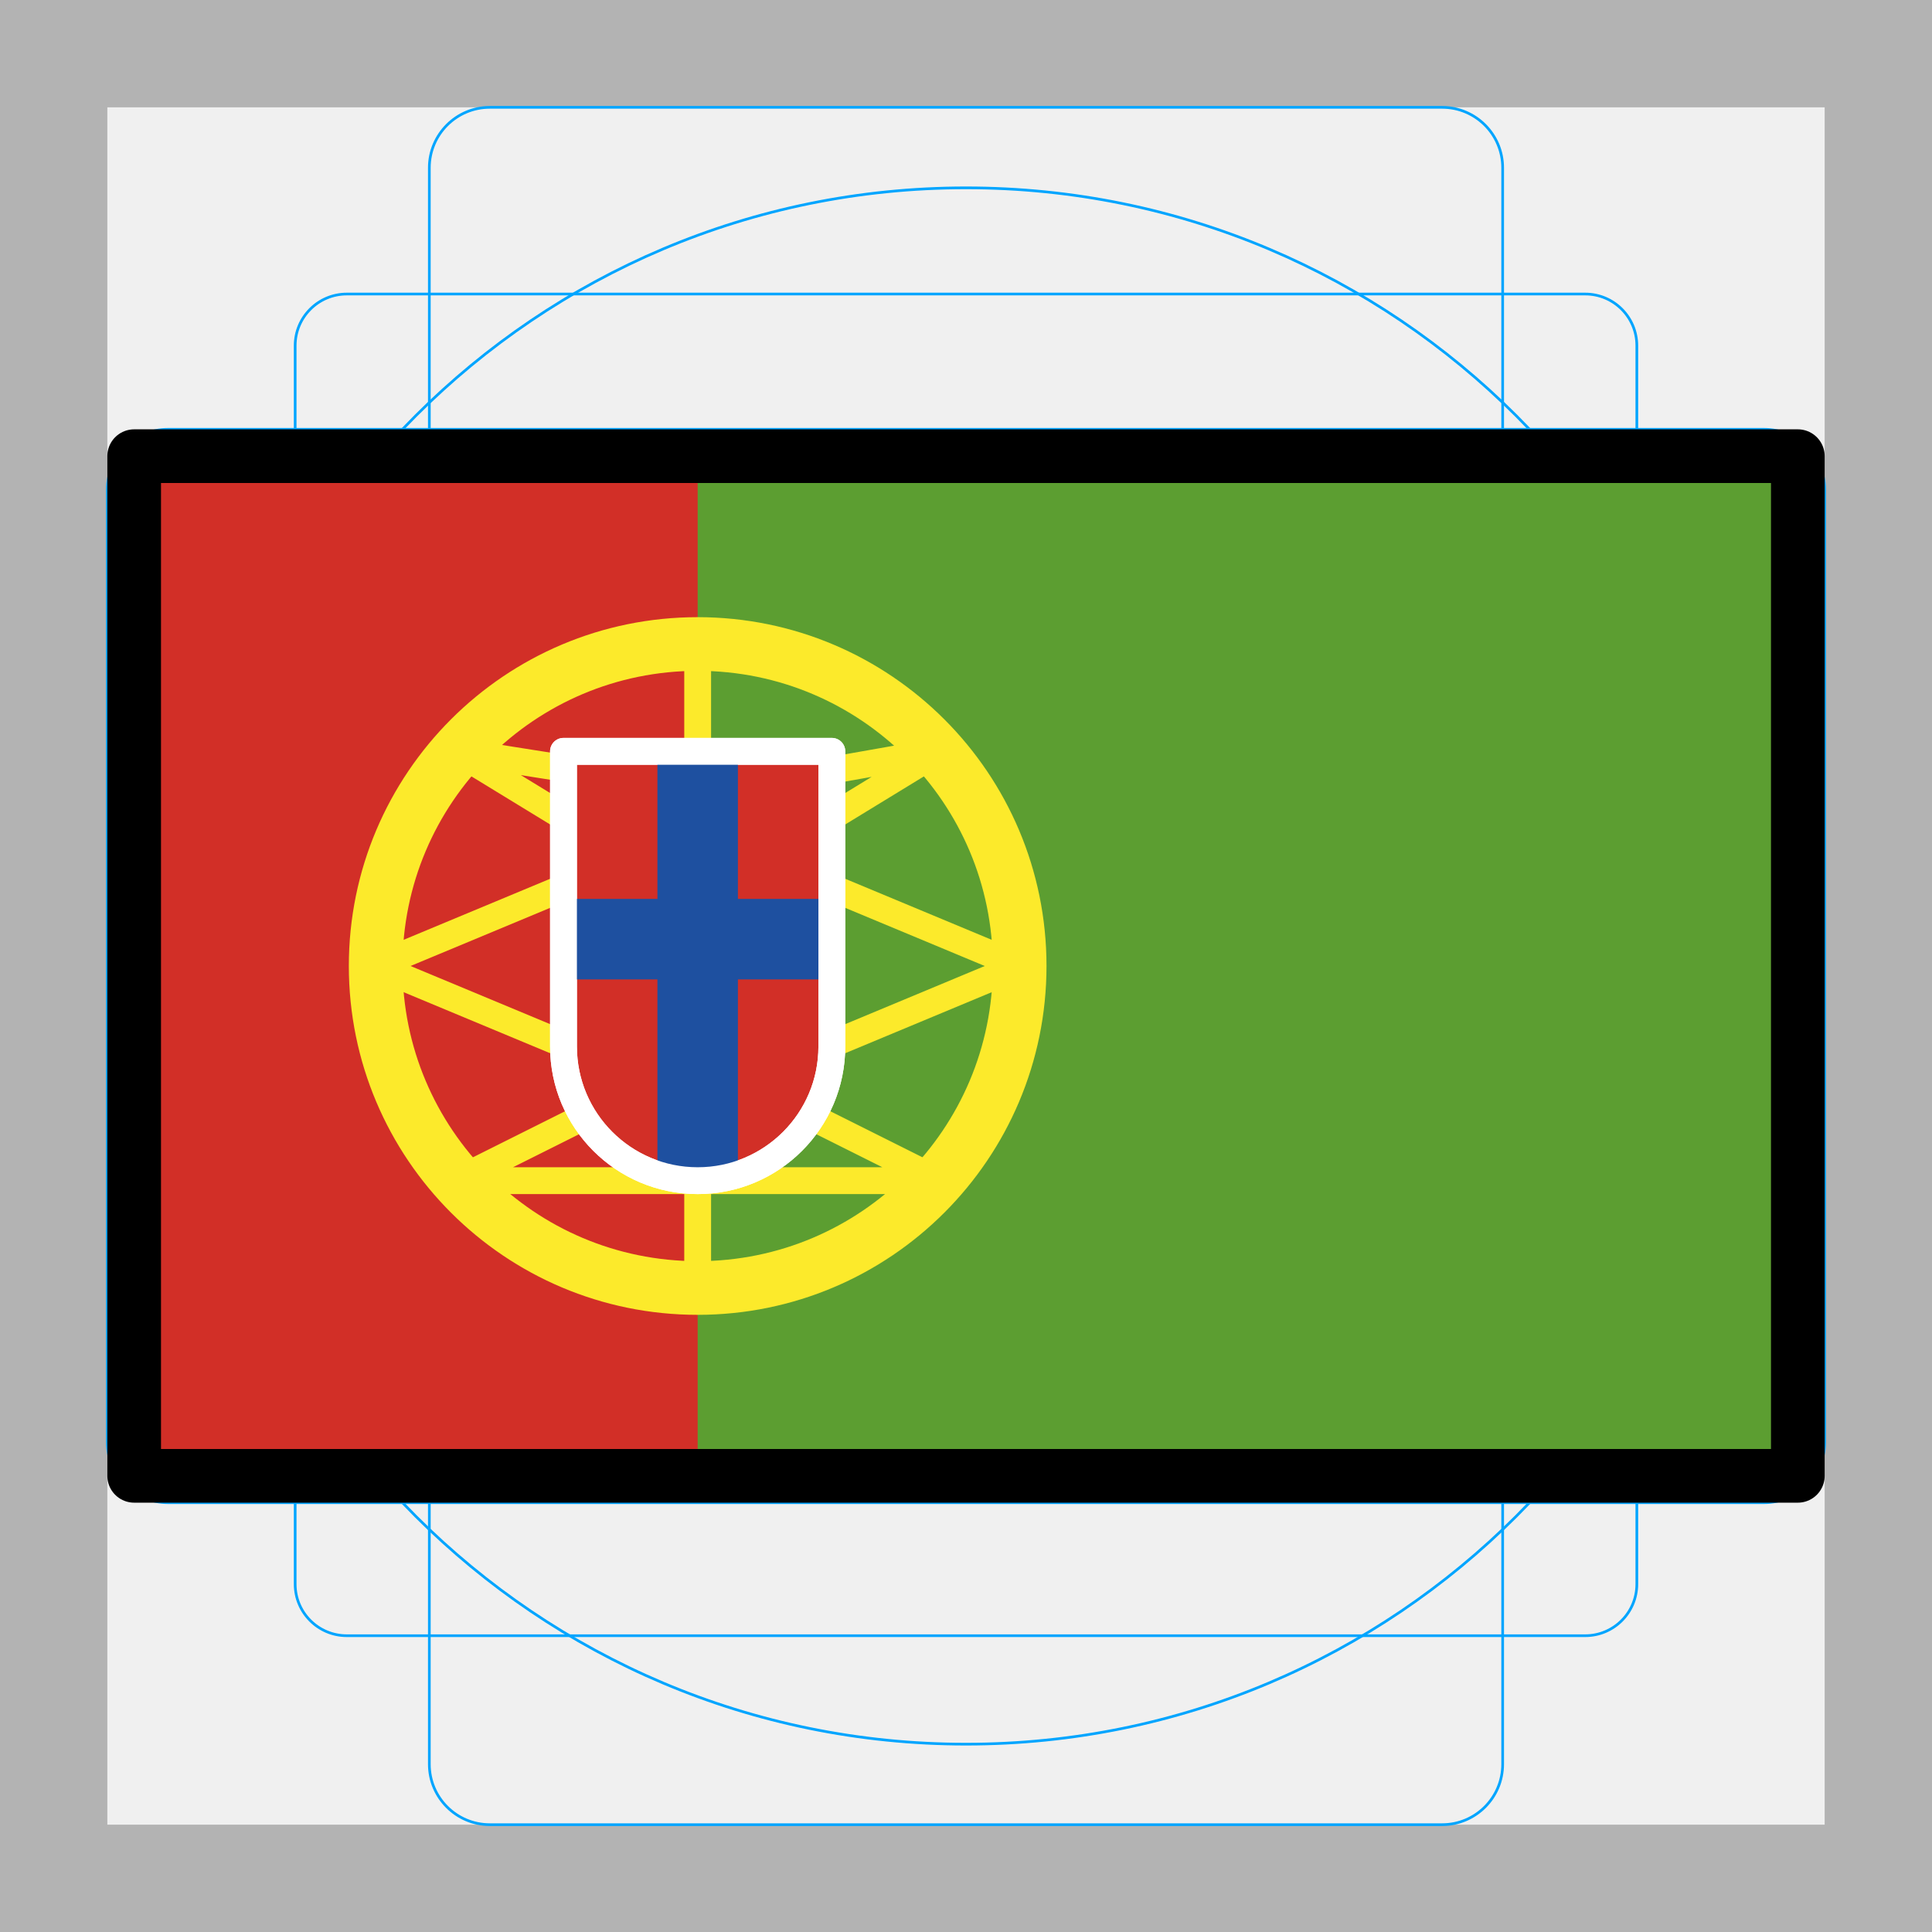
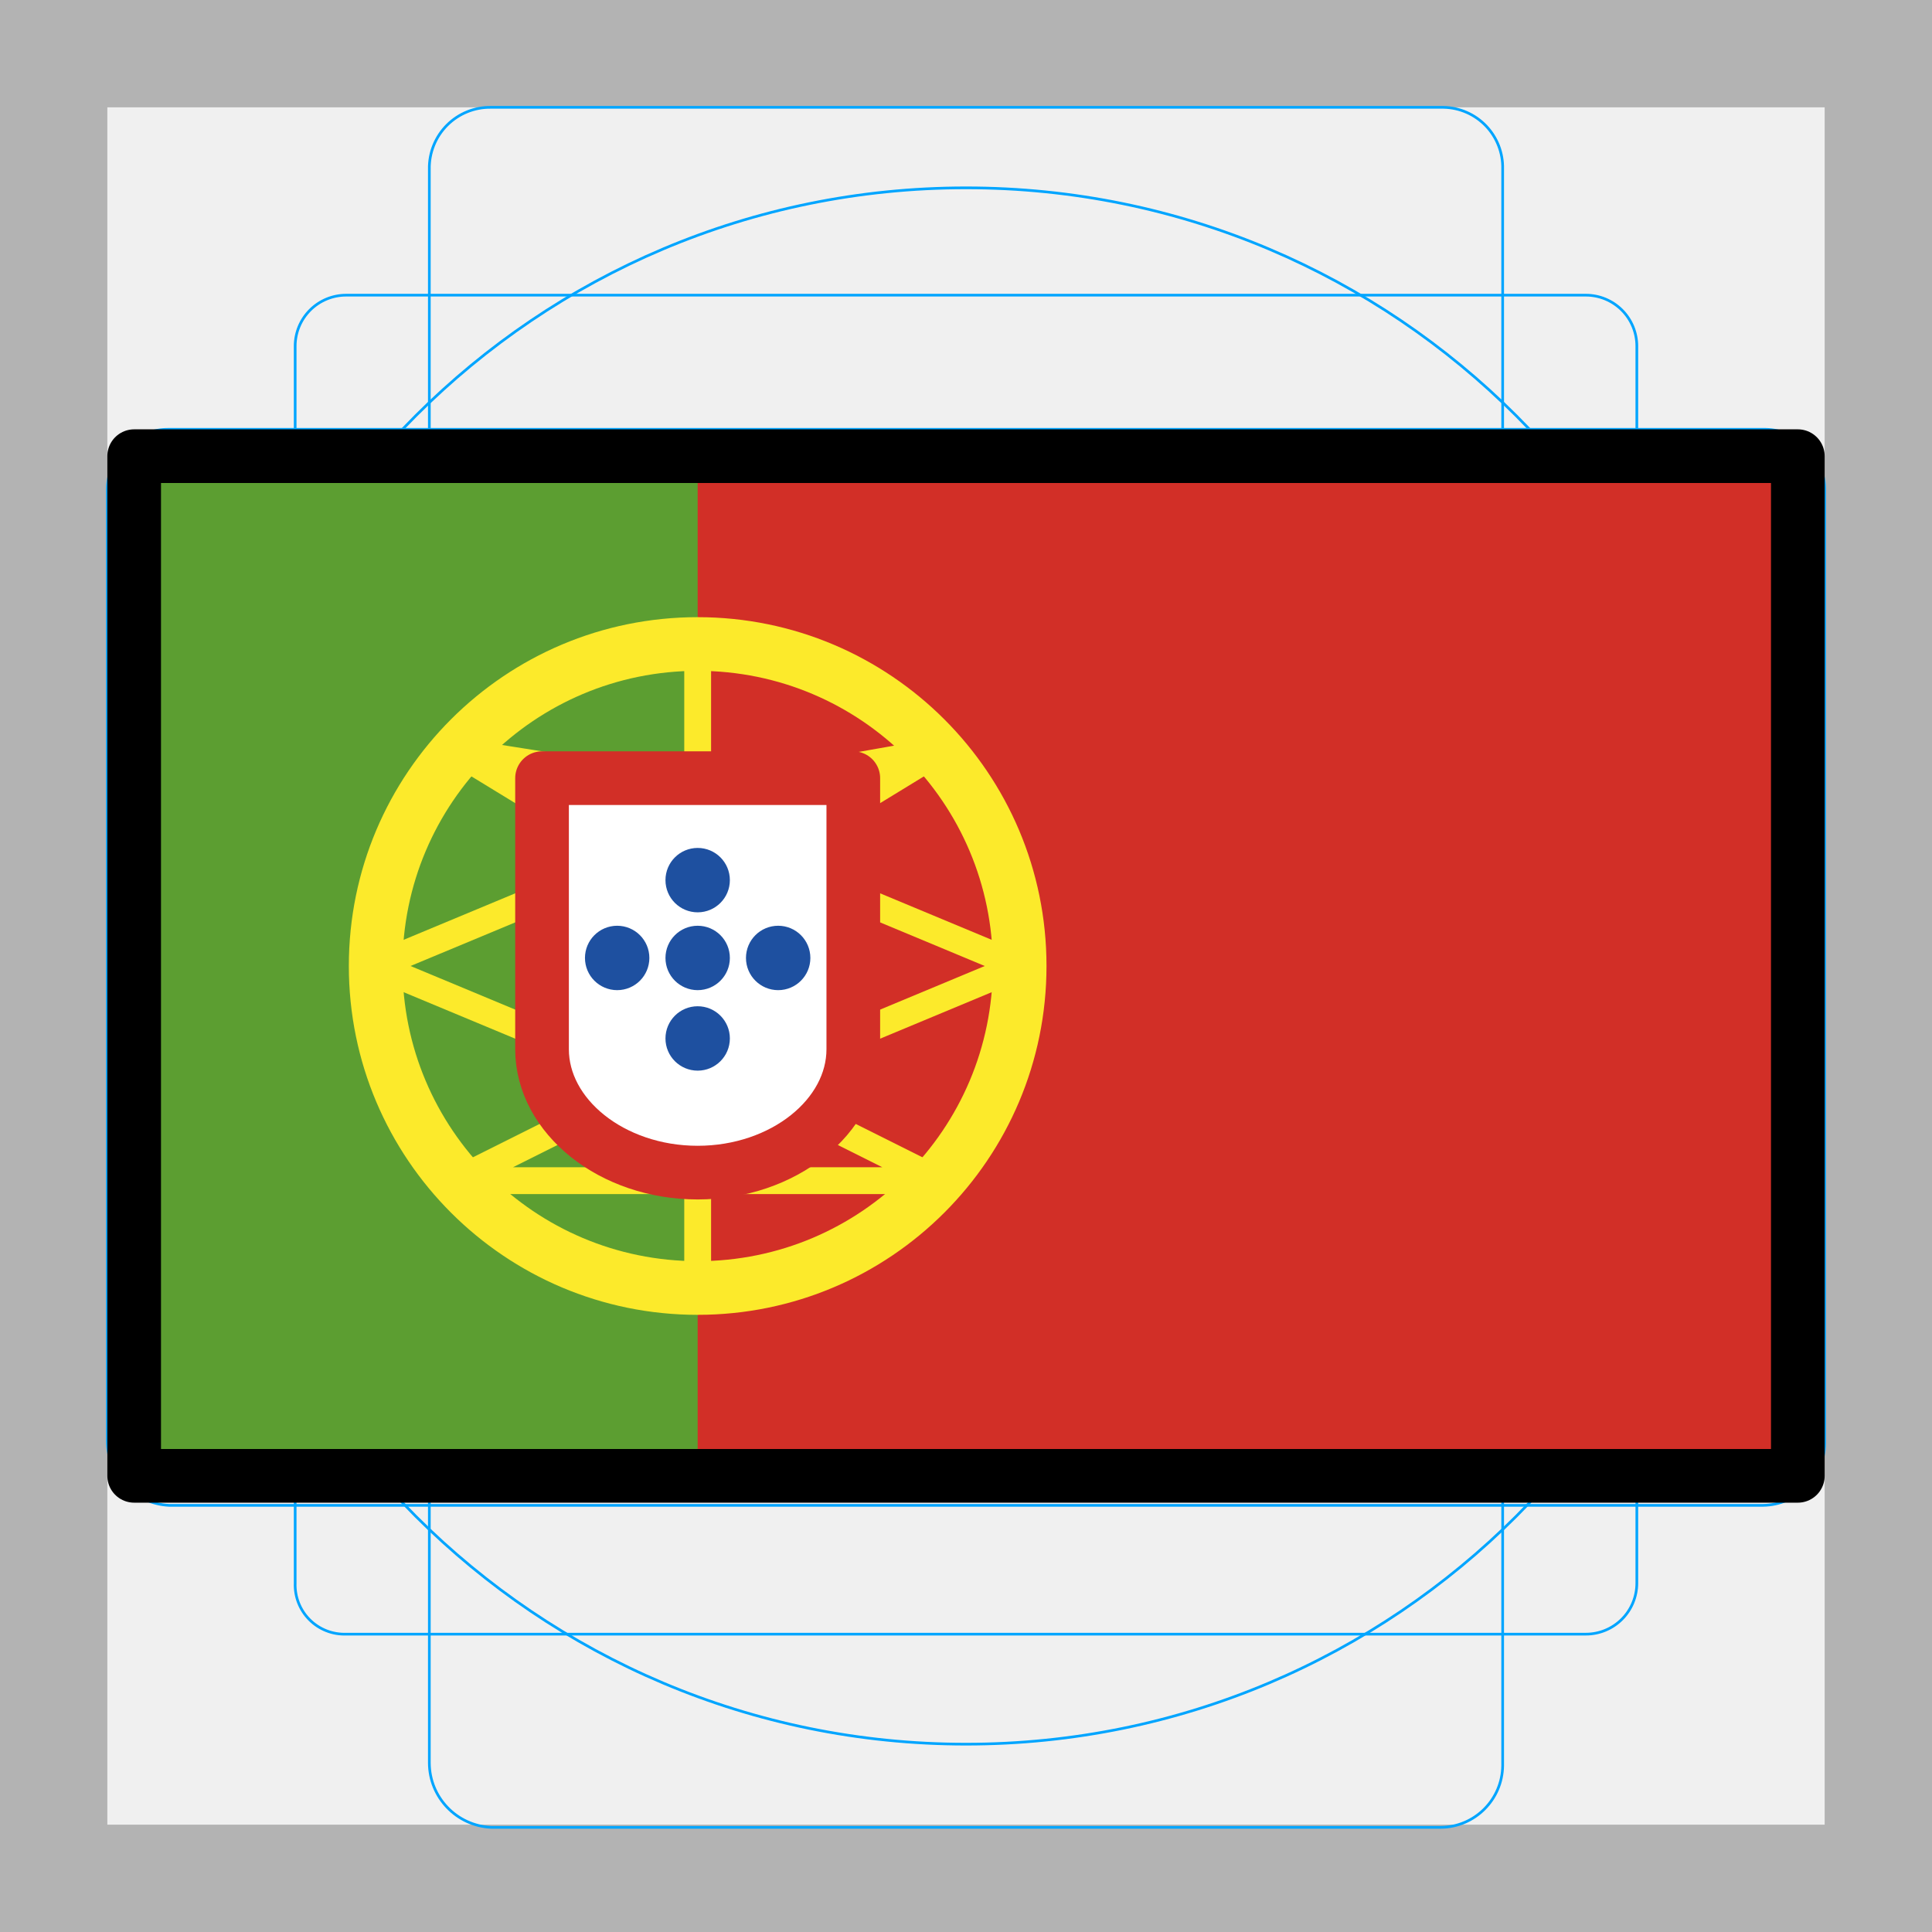
<svg xmlns="http://www.w3.org/2000/svg" id="emoji" viewBox="0 0 72 72">
  <g id="grid">
-     <path fill="#b3b3b3" d="M68,4V68H4V4H68m4-4H0V72H72V0Z" />
-     <path fill="none" stroke="#00a5ff" stroke-miterlimit="10" stroke-width="0.1" d="M12.923,10.958H59.077A1.923,1.923,0,0,1,61,12.881V59.035a1.923,1.923,0,0,1-1.923,1.923H12.923A1.923,1.923,0,0,1,11,59.035V12.881A1.923,1.923,0,0,1,12.923,10.958Z" />
-     <rect x="16" y="4" rx="2.254" ry="2.254" width="40" height="64" fill="none" stroke="#00a5ff" stroke-miterlimit="10" stroke-width="0.1" />
-     <rect x="16" y="4" rx="2.254" ry="2.254" width="40" height="64" transform="translate(72) rotate(90)" fill="none" stroke="#00a5ff" stroke-miterlimit="10" stroke-width="0.1" />
+     <path fill="#b3b3b3" d="M68,4V68H4V4H68m4-4H0V72H72Z" />
+     <path fill="none" stroke="#00a5ff" stroke-miterlimit="10" stroke-width="0.1" d="M12.9,11H59.1A1.899,1.899,0,0,1,61,12.9h0V59a1.899,1.899,0,0,1-1.9,1.9H12.9A1.837,1.837,0,0,1,11,59h0V12.9A1.899,1.899,0,0,1,12.9,11Z" />
+     <path fill="none" stroke="#00a5ff" stroke-miterlimit="10" stroke-width="0.1" d="M18.3,4H53.8A2.243,2.243,0,0,1,56,6.3V65.8a2.326,2.326,0,0,1-2.3,2.3H18.3A2.414,2.414,0,0,1,16,65.7V6.3A2.263,2.263,0,0,1,18.3,4Z" />
+     <path fill="none" stroke="#00a5ff" stroke-miterlimit="10" stroke-width="0.1" d="M68,18.3V53.8a2.326,2.326,0,0,1-2.3,2.3H6.3A2.414,2.414,0,0,1,4,53.7V18.3A2.263,2.263,0,0,1,6.3,16H65.8A2.243,2.243,0,0,1,68,18.3Z" />
    <circle cx="36" cy="36" r="29" fill="none" stroke="#00a5ff" stroke-miterlimit="10" stroke-width="0.1" />
  </g>
  <g id="color">
-     <rect x="5" y="17" width="62" height="38" fill="#5c9e31" />
-     <rect x="5" y="17" width="21" height="38" fill="#d22f27" />
+     <rect x="5" y="17" width="62" height="38" fill="#d22f27" />
+     <rect x="5" y="17" width="21" height="38" fill="#5c9e31" />
    <circle cx="26" cy="36" r="12" fill="none" stroke="#fcea2b" stroke-miterlimit="10" stroke-width="2" />
    <line x1="26" x2="26" y1="24" y2="48" fill="none" stroke="#fcea2b" stroke-linecap="round" stroke-linejoin="round" />
    <polygon fill="none" stroke="#fcea2b" stroke-linecap="round" stroke-linejoin="round" points="26 39.5 17 44 35 44 26 39.5" />
    <polygon fill="none" stroke="#fcea2b" stroke-linecap="round" stroke-linejoin="round" points="26 33.5 35 28 26.5 29.5 17 28 26 33.5" />
    <polygon fill="none" stroke="#fcea2b" stroke-linecap="round" stroke-linejoin="round" points="38 36 26 41 14 36 26 31 38 36" />
-     <path fill="#d22f27" stroke="#fff" stroke-linecap="round" stroke-linejoin="round" d="M21,28H31a0,0,0,0,1,0,0V39a5,5,0,0,1-5,5h0a5,5,0,0,1-5-5V28A0,0,0,0,1,21,28Z" />
-     <rect x="24.5" y="28" width="3" height="16" fill="#1e50a0" />
-     <rect x="24.5" y="30" width="3" height="10" transform="translate(61 9) rotate(90)" fill="#1e50a0" />
-     <path fill="none" stroke="#fff" stroke-linecap="round" stroke-linejoin="round" d="M21,28H31a0,0,0,0,1,0,0V39a5,5,0,0,1-5,5h0a5,5,0,0,1-5-5V28A0,0,0,0,1,21,28Z" />
+     <path fill="#fff" stroke="#d22f27" stroke-linecap="round" stroke-linejoin="round" stroke-width="2" d="M20.2,29H31.8V39.1c0,2.5-2.6,4.6-5.8,4.6h0c-3.2,0-5.8-2.1-5.8-4.6V29Z" />
+     <circle cx="26" cy="32.8" r="0.7" fill="#1e50a0" stroke="#1e50a0" stroke-linecap="round" stroke-linejoin="round" />
+     <circle cx="26" cy="38.7" r="0.7" fill="#1e50a0" stroke="#1e50a0" stroke-linecap="round" stroke-linejoin="round" />
+     <circle cx="26" cy="35.7" r="0.7" fill="#1e50a0" stroke="#1e50a0" stroke-linecap="round" stroke-linejoin="round" />
+     <circle cx="29" cy="35.7" r="0.7" fill="#1e50a0" stroke="#1e50a0" stroke-linecap="round" stroke-linejoin="round" />
+     <circle cx="23" cy="35.7" r="0.7" fill="#1e50a0" stroke="#1e50a0" stroke-linecap="round" stroke-linejoin="round" />
  </g>
  <g id="line">
    <rect x="5" y="17" width="62" height="38" fill="none" stroke="#000" stroke-linecap="round" stroke-linejoin="round" stroke-width="2" />
  </g>
</svg>
